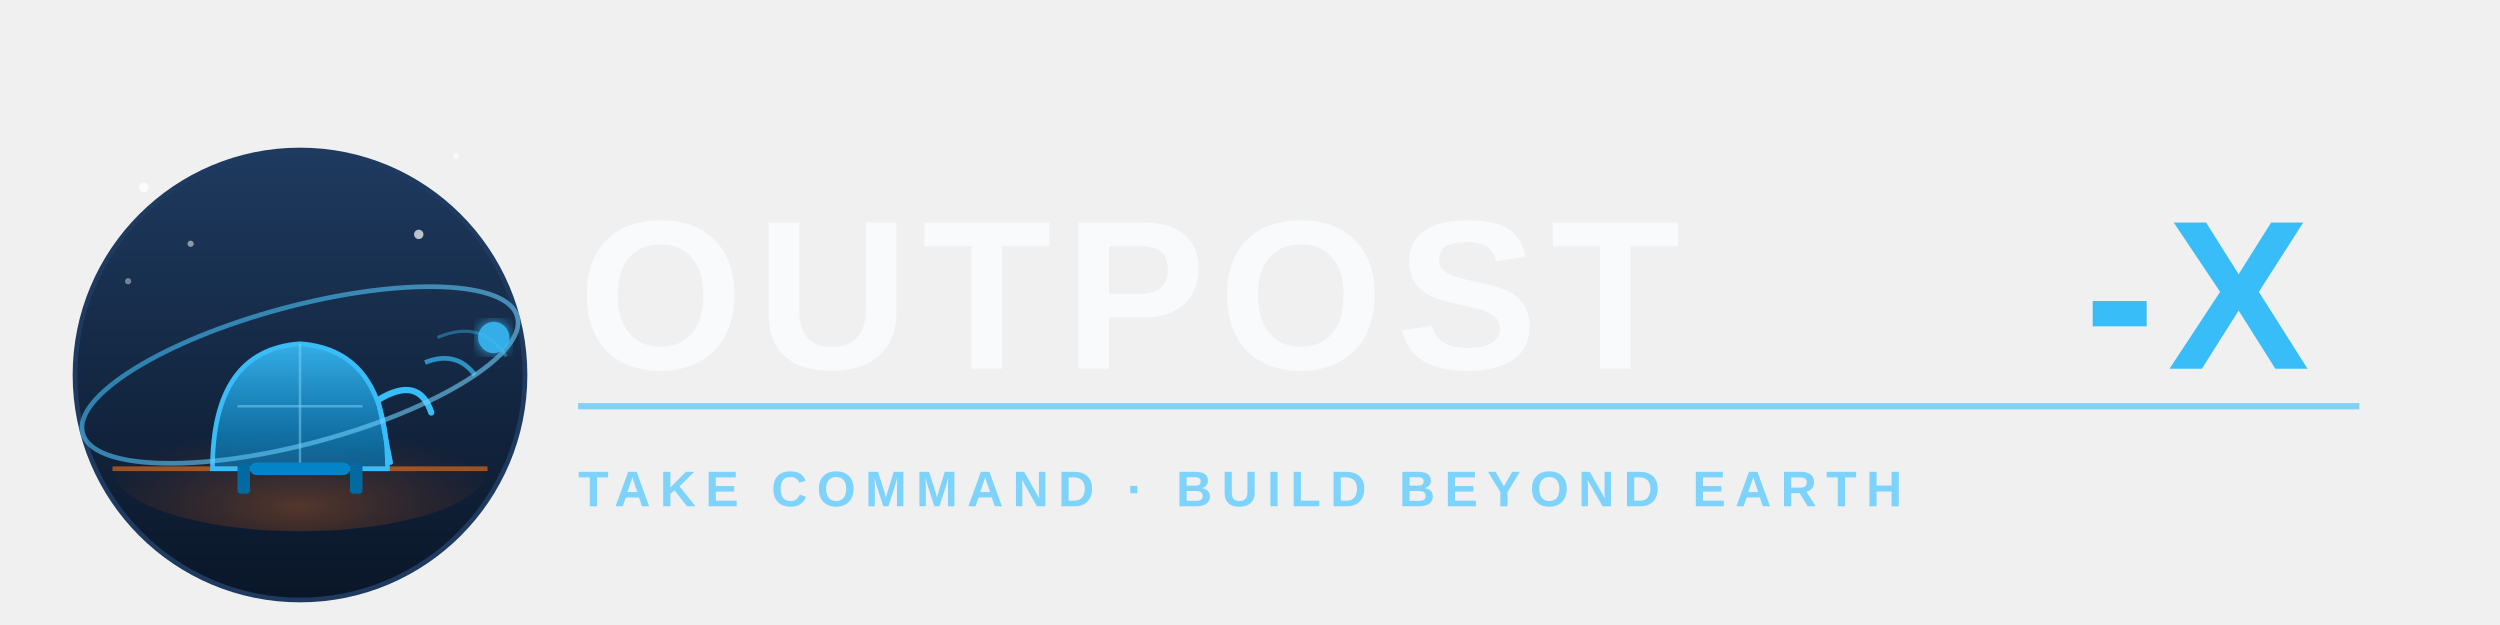
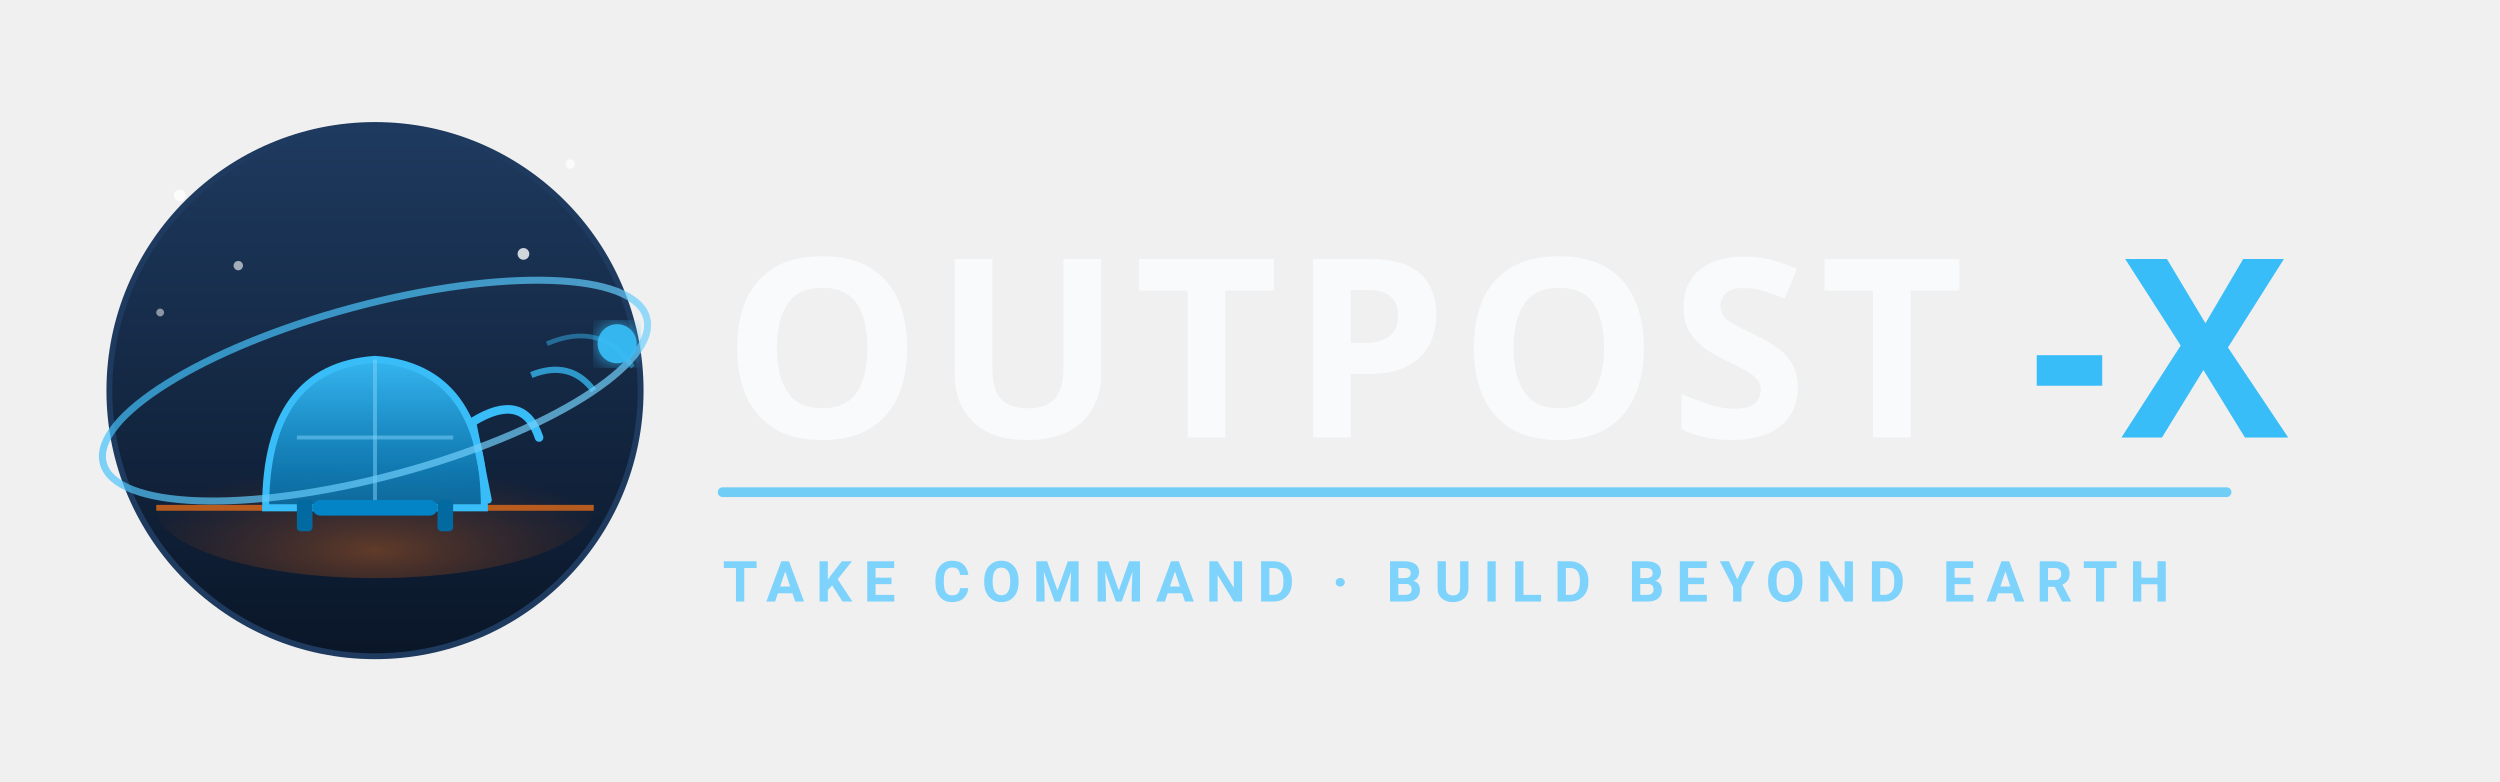
- <svg xmlns="http://www.w3.org/2000/svg" viewBox="0 0 800 200" role="img" aria-labelledby="ox-title ox-desc">
+ <svg xmlns="http://www.w3.org/2000/svg" viewBox="0 0 640 200" width="640" height="200" role="img" aria-labelledby="ox-title ox-desc">
  <defs>
    <linearGradient id="planet-grad" x1="0" y1="0" x2="0" y2="1">
-       <stop offset="0" stop-color="#1e3a5f" />
-       <stop offset="1" stop-color="#0a1628" />
+       <stop offset="0%" stop-color="#1e3a5f" />
+       <stop offset="100%" stop-color="#0a1628" />
    </linearGradient>
    <linearGradient id="dome-grad" x1="0" y1="0" x2="0" y2="1">
-       <stop offset="0" stop-color="#38bdf8" stop-opacity="0.9" />
-       <stop offset="1" stop-color="#0284c7" stop-opacity="0.6" />
+       <stop offset="0%" stop-color="#38bdf8" stop-opacity="0.95" />
+       <stop offset="100%" stop-color="#0284c7" stop-opacity="0.7" />
    </linearGradient>
    <linearGradient id="glow-grad" x1="0" y1="0" x2="1" y2="1">
-       <stop offset="0" stop-color="#38bdf8" />
-       <stop offset="1" stop-color="#7dd3fc" />
+       <stop offset="0%" stop-color="#38bdf8" />
+       <stop offset="100%" stop-color="#7dd3fc" />
    </linearGradient>
    <radialGradient id="planet-surface" cx="50%" cy="80%" r="60%">
-       <stop offset="0" stop-color="#f97316" stop-opacity="0.3" />
-       <stop offset="1" stop-color="#c2410c" stop-opacity="0.0" />
+       <stop offset="0%" stop-color="#f97316" stop-opacity="0.35" />
+       <stop offset="100%" stop-color="#c2410c" stop-opacity="0.0" />
    </radialGradient>
    <filter id="glow">
-       <feGaussianBlur stdDeviation="2" result="blur" />
+       <feGaussianBlur stdDeviation="2.5" result="blur" />
      <feMerge>
        <feMergeNode in="blur" />
        <feMergeNode in="SourceGraphic" />
      </feMerge>
    </filter>
  </defs>
  <g transform="translate(16, 20)">
-     <circle cx="80" cy="100" r="72" fill="url(#planet-grad)" stroke="#1e3a5f" stroke-width="1.5" />
-     <ellipse cx="80" cy="130" rx="60" ry="20" fill="url(#planet-surface)" />
-     <line x1="20" y1="130" x2="140" y2="130" stroke="#f97316" stroke-width="1.5" opacity="0.6" />
-     <path d="M52 130 Q52 92 80 90 Q108 92 108 130Z" fill="url(#dome-grad)" stroke="#38bdf8" stroke-width="1.5" />
-     <line x1="80" y1="90" x2="80" y2="130" stroke="#7dd3fc" stroke-width="0.8" opacity="0.5" />
-     <line x1="60" y1="110" x2="100" y2="110" stroke="#7dd3fc" stroke-width="0.8" opacity="0.5" />
-     <rect x="64" y="128" width="32" height="4" rx="2" fill="#0284c7" />
-     <rect x="60" y="128" width="4" height="10" rx="1" fill="#0369a1" />
-     <rect x="96" y="128" width="4" height="10" rx="1" fill="#0369a1" />
-     <path d="M105 108 Q118 100 122 112" fill="none" stroke="#38bdf8" stroke-width="2" stroke-linecap="round" />
-     <line x1="105" y1="108" x2="109" y2="128" stroke="#38bdf8" stroke-width="1.5" stroke-linecap="round" />
-     <path d="M120 96 Q130 92 136 100" fill="none" stroke="#38bdf8" stroke-width="1.5" opacity="0.7" />
-     <path d="M124 88 Q138 82 146 94" fill="none" stroke="#38bdf8" stroke-width="1" opacity="0.4" />
-     <ellipse cx="80" cy="100" rx="72" ry="22" fill="none" stroke="url(#glow-grad)" stroke-width="1.5" opacity="0.6" transform="rotate(-15 80 100)" />
-     <circle cx="142" cy="88" r="5" fill="#38bdf8" filter="url(#glow)" opacity="0.9" />
-     <circle cx="30" cy="40" r="1.5" fill="white" opacity="0.8" />
-     <circle cx="130" cy="30" r="1" fill="white" opacity="0.6" />
-     <circle cx="45" cy="58" r="1" fill="white" opacity="0.5" />
-     <circle cx="118" cy="55" r="1.5" fill="white" opacity="0.7" />
-     <circle cx="25" cy="70" r="1" fill="white" opacity="0.4" />
+     <circle cx="80" cy="80" r="68" fill="url(#planet-grad)" stroke="#1e3a5f" stroke-width="1.5" />
+     <ellipse cx="80" cy="110" rx="56" ry="18" fill="url(#planet-surface)" />
+     <line x1="24" y1="110" x2="136" y2="110" stroke="#f97316" stroke-width="1.5" opacity="0.7" />
+     <path d="M52 110 Q52 74 80 72 Q108 74 108 110Z" fill="url(#dome-grad)" stroke="#38bdf8" stroke-width="1.8" />
+     <line x1="80" y1="72" x2="80" y2="110" stroke="#7dd3fc" stroke-width="1" opacity="0.5" />
+     <line x1="60" y1="92" x2="100" y2="92" stroke="#7dd3fc" stroke-width="1" opacity="0.5" />
+     <rect x="64" y="108" width="32" height="4" rx="2" fill="#0284c7" />
+     <rect x="60" y="108" width="4" height="8" rx="1" fill="#0369a1" />
+     <rect x="96" y="108" width="4" height="8" rx="1" fill="#0369a1" />
+     <path d="M105 88 Q118 80 122 92" fill="none" stroke="#38bdf8" stroke-width="2.2" stroke-linecap="round" />
+     <line x1="105" y1="88" x2="109" y2="108" stroke="#38bdf8" stroke-width="1.8" stroke-linecap="round" />
+     <path d="M120 76 Q130 72 136 80" fill="none" stroke="#38bdf8" stroke-width="1.6" opacity="0.75" />
+     <path d="M124 68 Q138 62 146 74" fill="none" stroke="#38bdf8" stroke-width="1.2" opacity="0.45" />
+     <ellipse cx="80" cy="80" rx="72" ry="22" fill="none" stroke="url(#glow-grad)" stroke-width="1.8" opacity="0.7" transform="rotate(-15 80 80)" />
+     <circle cx="142" cy="68" r="5" fill="#38bdf8" filter="url(#glow)" opacity="0.95" />
+     <circle cx="30" cy="30" r="1.5" fill="white" opacity="0.8" />
+     <circle cx="130" cy="22" r="1.2" fill="white" opacity="0.7" />
+     <circle cx="45" cy="48" r="1.2" fill="white" opacity="0.6" />
+     <circle cx="118" cy="45" r="1.5" fill="white" opacity="0.8" />
+     <circle cx="25" cy="60" r="1" fill="white" opacity="0.5" />
  </g>
-   <g font-family="Arial Black, Impact, Arial, Helvetica, sans-serif" font-weight="900" letter-spacing="4">
-     <text x="185" y="118" font-size="68" fill="#f8fafc">OUTPOST</text>
-     <text x="667" y="118" font-size="68" fill="#38bdf8">-X</text>
+   <g font-family="Arial Black, Impact, 'Montserrat', sans-serif" font-weight="900" letter-spacing="3">
+     <text x="185" y="112" font-size="64">
+       <tspan fill="#f8fafc">OUTPOST</tspan>
+       <tspan fill="#38bdf8">-X</tspan>
+     </text>
  </g>
-   <line x1="185" y1="130" x2="755" y2="130" stroke="#38bdf8" stroke-width="2" opacity="0.6" />
-   <text x="185" y="162" font-family="Arial, Helvetica, sans-serif" font-size="16" fill="#7dd3fc" letter-spacing="3" font-weight="600">TAKE COMMAND · BUILD BEYOND EARTH</text>
+   <line x1="185" y1="126" x2="570" y2="126" stroke="#38bdf8" stroke-width="2.5" stroke-linecap="round" opacity="0.7" />
+   <text x="185" y="154" font-family="-apple-system, BlinkMacSystemFont, 'Segoe UI', Roboto, Helvetica, Arial, sans-serif" font-size="14.5" fill="#7dd3fc" letter-spacing="3" font-weight="700">TAKE COMMAND · BUILD BEYOND EARTH</text>
</svg>
